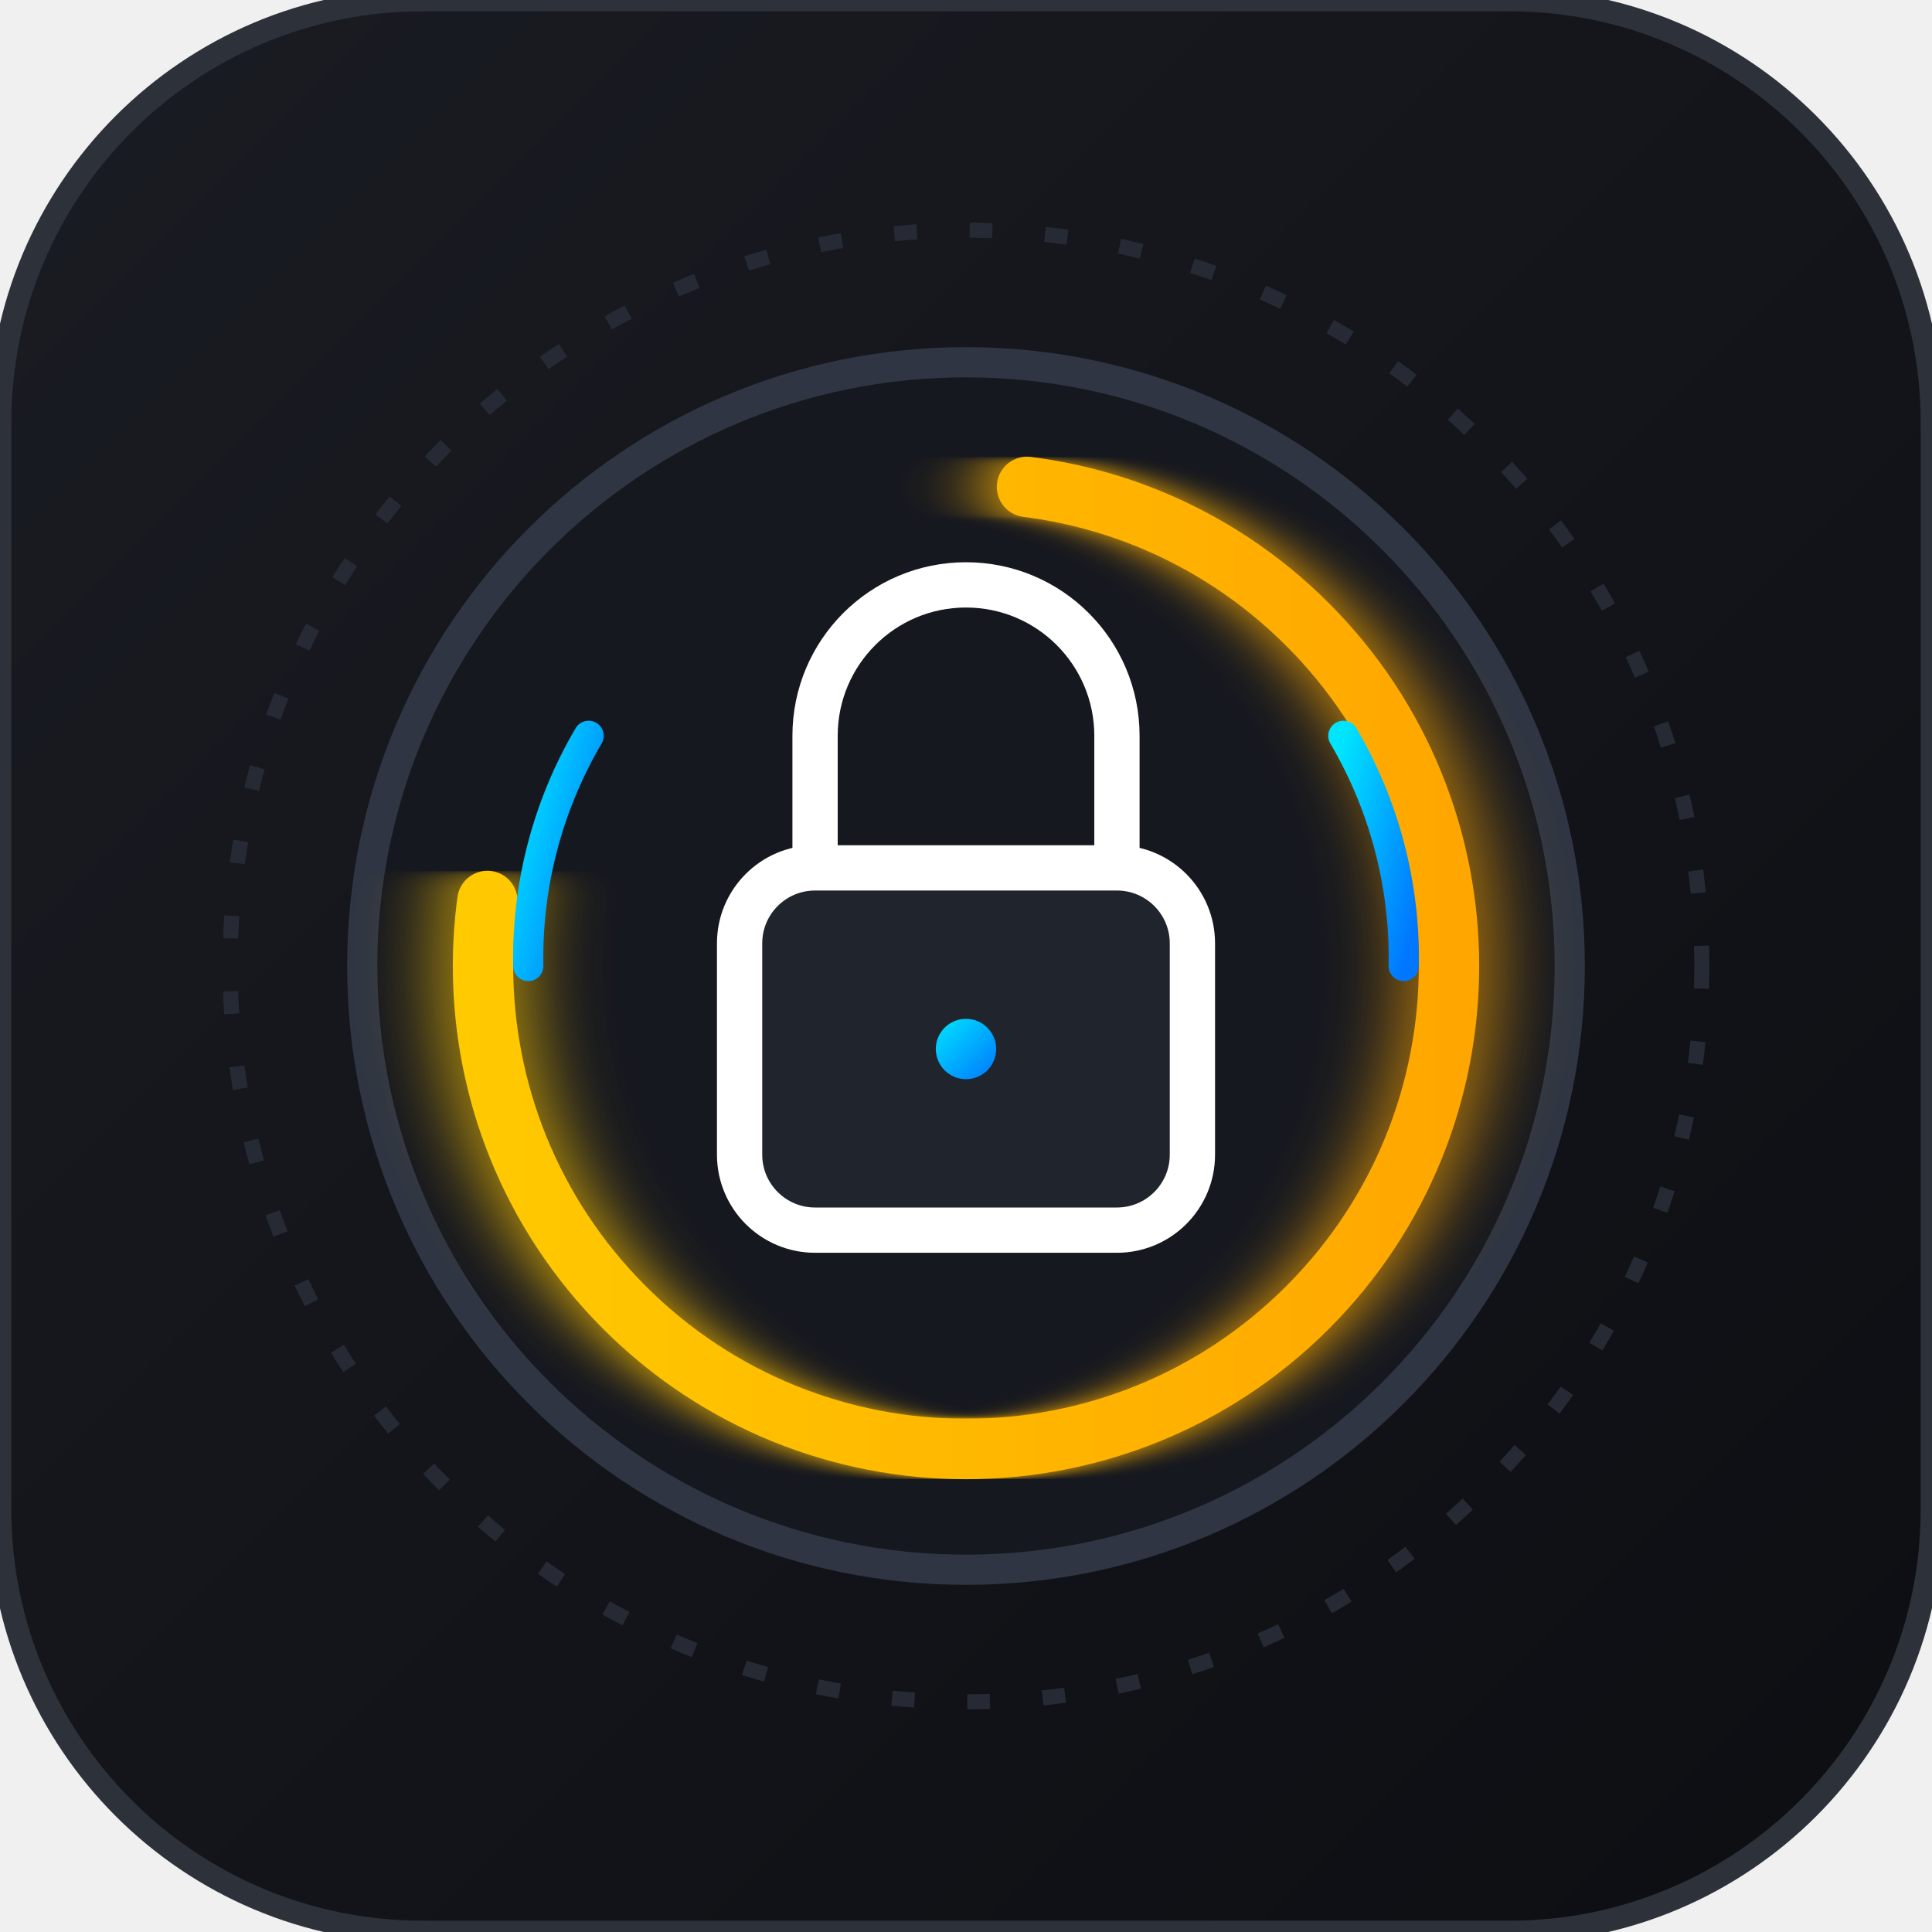
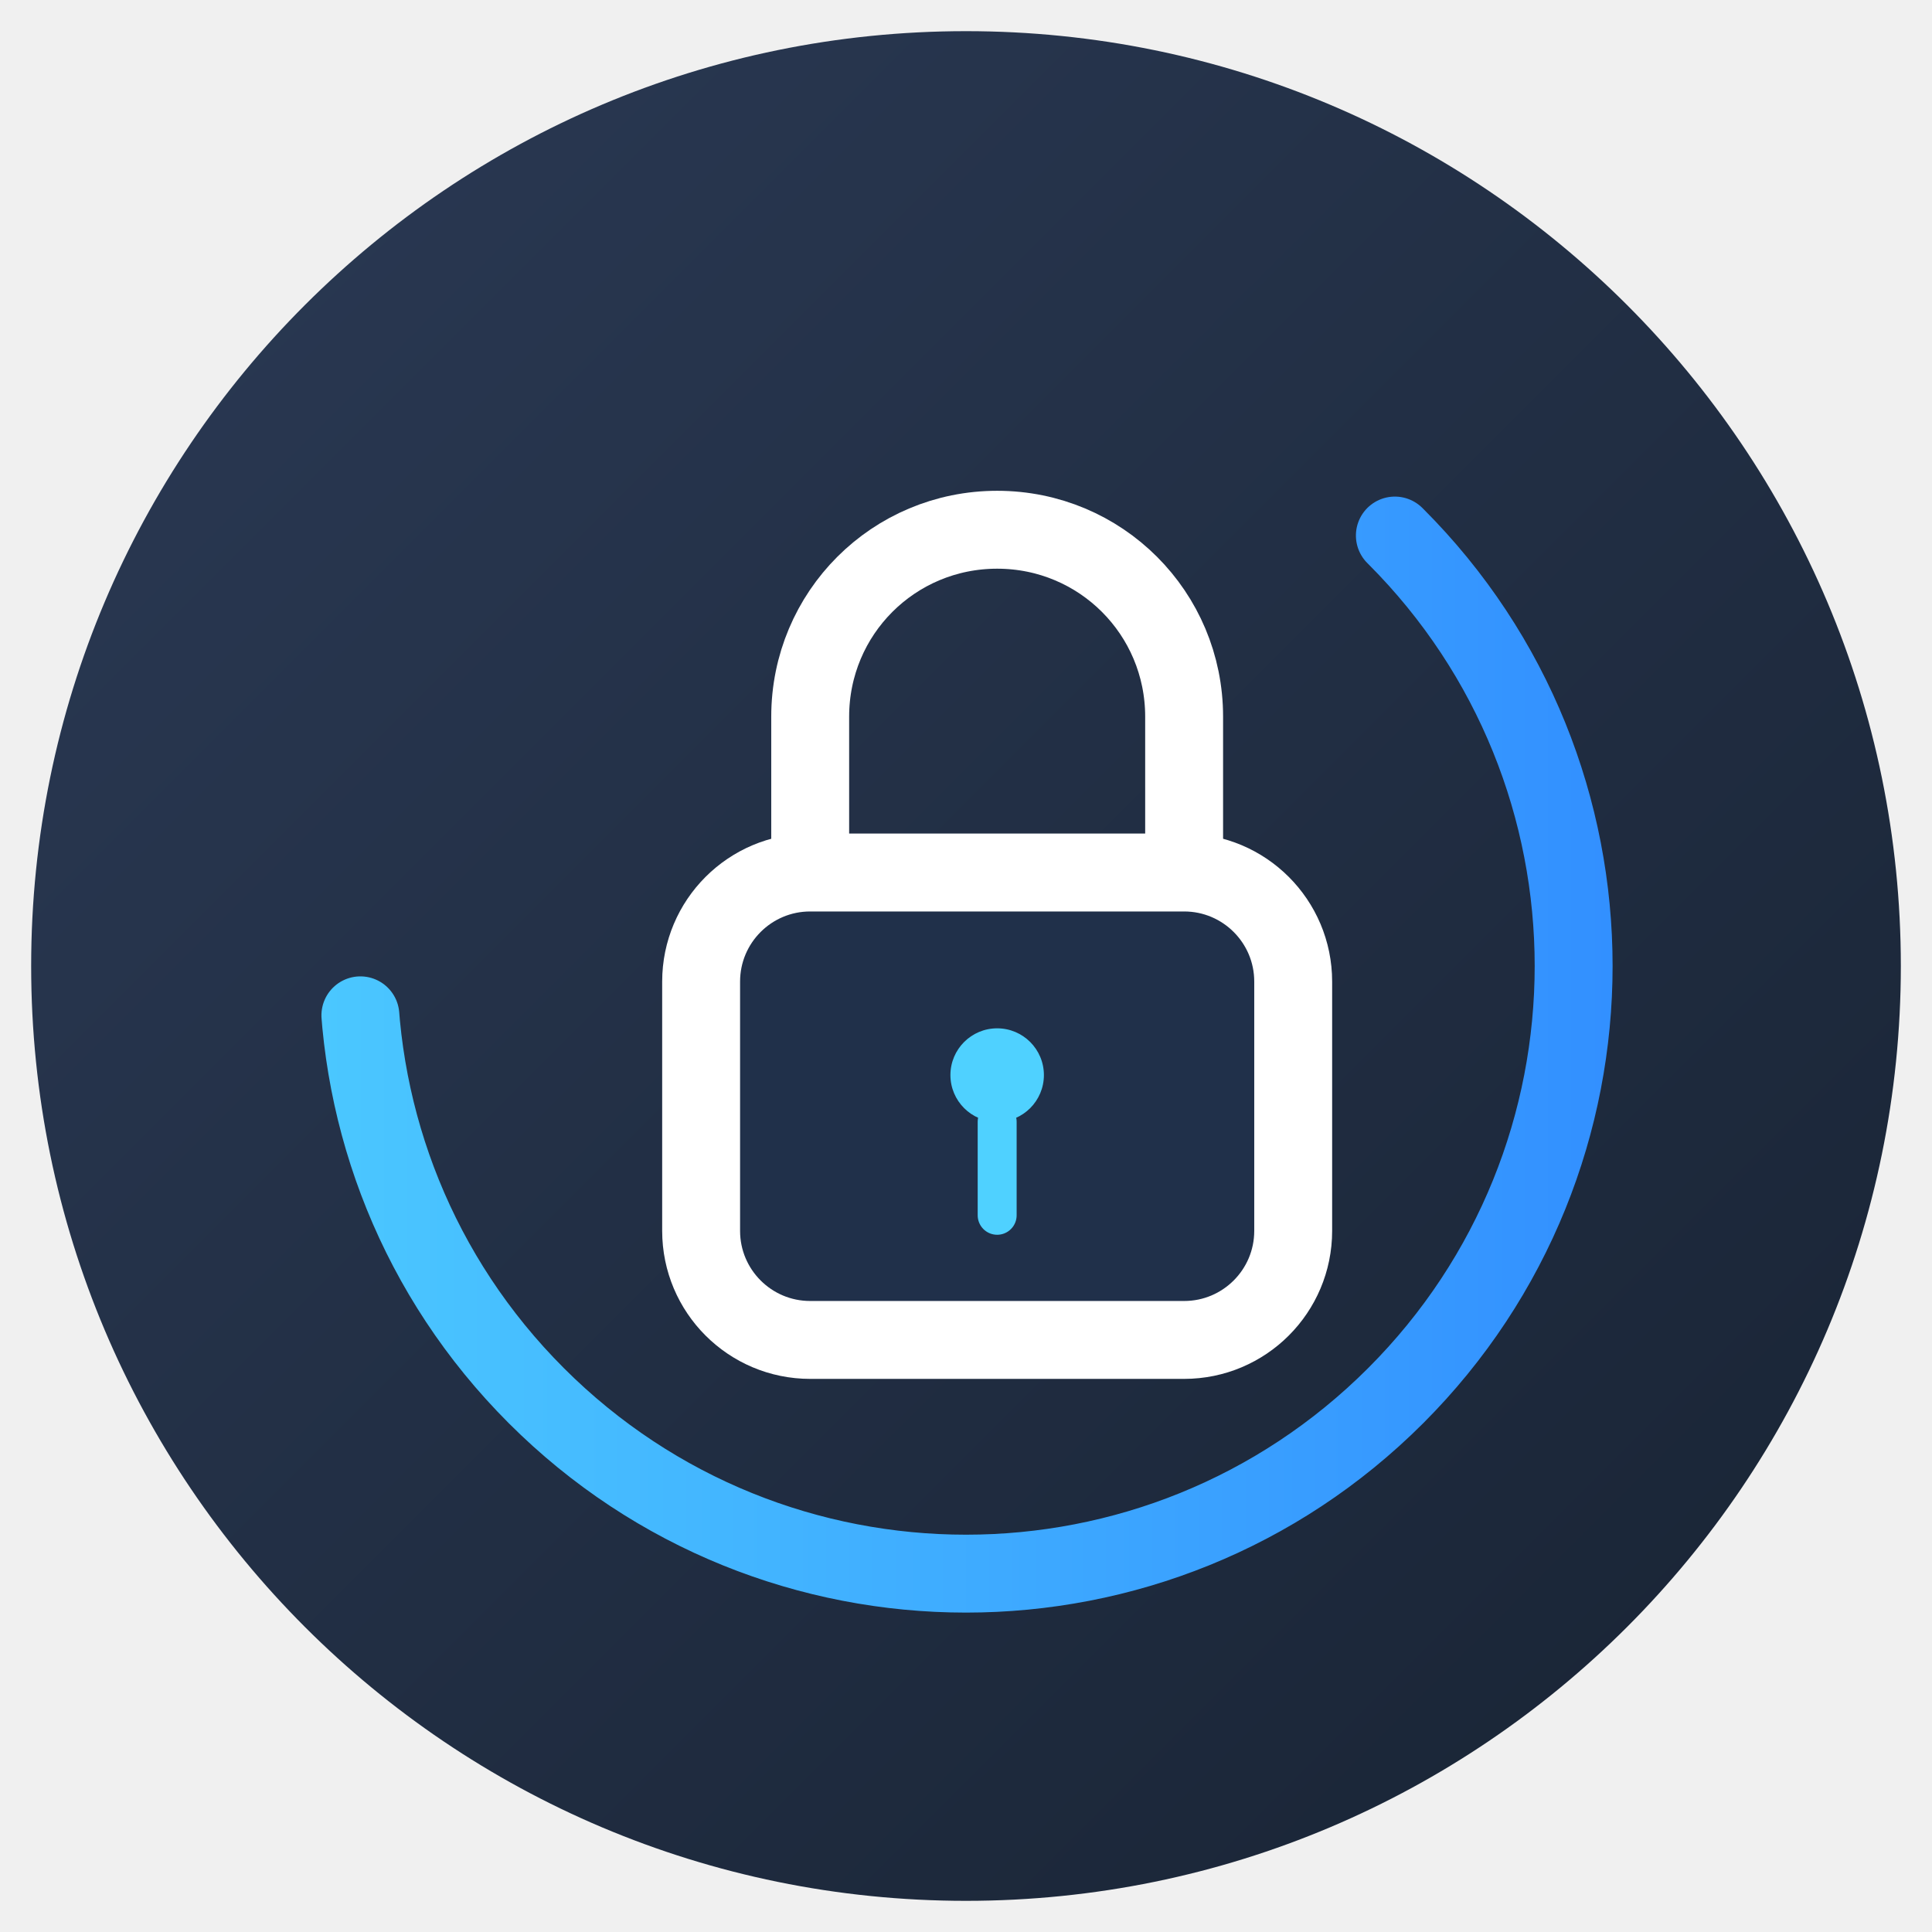
- <svg xmlns="http://www.w3.org/2000/svg" viewBox="0 0 512 512" width="100%" height="100%">
+ <svg xmlns="http://www.w3.org/2000/svg" viewBox="0 0 248 248" width="100%" height="100%">
  <defs>
    <linearGradient id="bgGrad" x1="0%" y1="0%" x2="100%" y2="100%">
-       <stop offset="0%" stop-color="#1A1C23" />
-       <stop offset="100%" stop-color="#0D0E12" />
+       <stop offset="0%" stop-color="#2B3A55" />
+       <stop offset="100%" stop-color="#182333" />
    </linearGradient>
    <linearGradient id="ringGrad" x1="0%" y1="0%" x2="100%" y2="100%">
-       <stop offset="0%" stop-color="#FFD000" />
-       <stop offset="100%" stop-color="#FFA000" />
+       <stop offset="0%" stop-color="#4FD1FF" />
+       <stop offset="100%" stop-color="#2E86FF" />
    </linearGradient>
-     <linearGradient id="pulseGrad" x1="0%" y1="0%" x2="100%" y2="100%">
-       <stop offset="0%" stop-color="#00E5FF" />
-       <stop offset="100%" stop-color="#0077FE" />
-     </linearGradient>
-     <filter id="glow" x="-20%" y="-20%" width="140%" height="140%">
-       <feGaussianBlur stdDeviation="8" result="blur" />
-       <feComposite in="SourceGraphic" in2="blur" operator="over" />
-     </filter>
  </defs>
-   <rect width="512" height="512" rx="112" fill="url(#bgGrad)" stroke="#2D3139" stroke-width="6" />
-   <circle cx="256" cy="256" r="195" fill="none" stroke="#262A35" stroke-width="4" stroke-dasharray="6 14" />
-   <circle cx="256" cy="256" r="160" fill="#16181F" stroke="#2F3542" stroke-width="8" />
-   <circle cx="256" cy="256" r="128" fill="none" stroke="url(#ringGrad)" stroke-width="16" stroke-linecap="round" stroke-dasharray="520 200" transform="rotate(-45 256 256)" filter="url(#glow)" />
-   <g fill="none" stroke="#FFFFFF" stroke-width="12" stroke-linecap="round" stroke-linejoin="round">
-     <path d="M 216 230 V 195 C 216 172.9 233.9 155 256 155 C 278.1 155 296 172.9 296 195 V 230" stroke="#FFFFFF" />
-     <rect x="196" y="230" width="120" height="96" rx="20" fill="#20242D" stroke="#FFFFFF" stroke-width="12" />
-     <circle cx="256" cy="278" r="8" fill="url(#pulseGrad)" stroke="none" />
-     <path d="M 256 286 V 302" stroke="url(#pulseGrad)" stroke-width="6" />
+   <circle cx="124" cy="124" r="120" fill="url(#bgGrad)" />
+   <circle cx="124" cy="124" r="78" fill="none" stroke="url(#ringGrad)" stroke-width="10" stroke-linecap="round" stroke-dasharray="300 190" transform="rotate(-45 124 124)" />
+   <g fill="none" stroke="#FFFFFF" stroke-width="10" stroke-linecap="round" stroke-linejoin="round">
+     <path d="M 104 112 V 92 C 104 78.7 114.7 68 128 68 C 141.3 68 152 78.7 152 92 V 112" />
+     <rect x="90" y="112" width="76" height="60" rx="14" fill="#20304A" stroke="#FFFFFF" stroke-width="10" />
+     <circle cx="128" cy="138" r="6" fill="#4FD1FF" stroke="none" />
+     <path d="M 128 144 V 156" stroke="#4FD1FF" stroke-width="5" />
  </g>
-   <path d="M 140 256 A 116 116 0 0 1 156 195" fill="none" stroke="url(#pulseGrad)" stroke-width="8" stroke-linecap="round" />
-   <path d="M 372 256 A 116 116 0 0 0 356 195" fill="none" stroke="url(#pulseGrad)" stroke-width="8" stroke-linecap="round" />
</svg>
